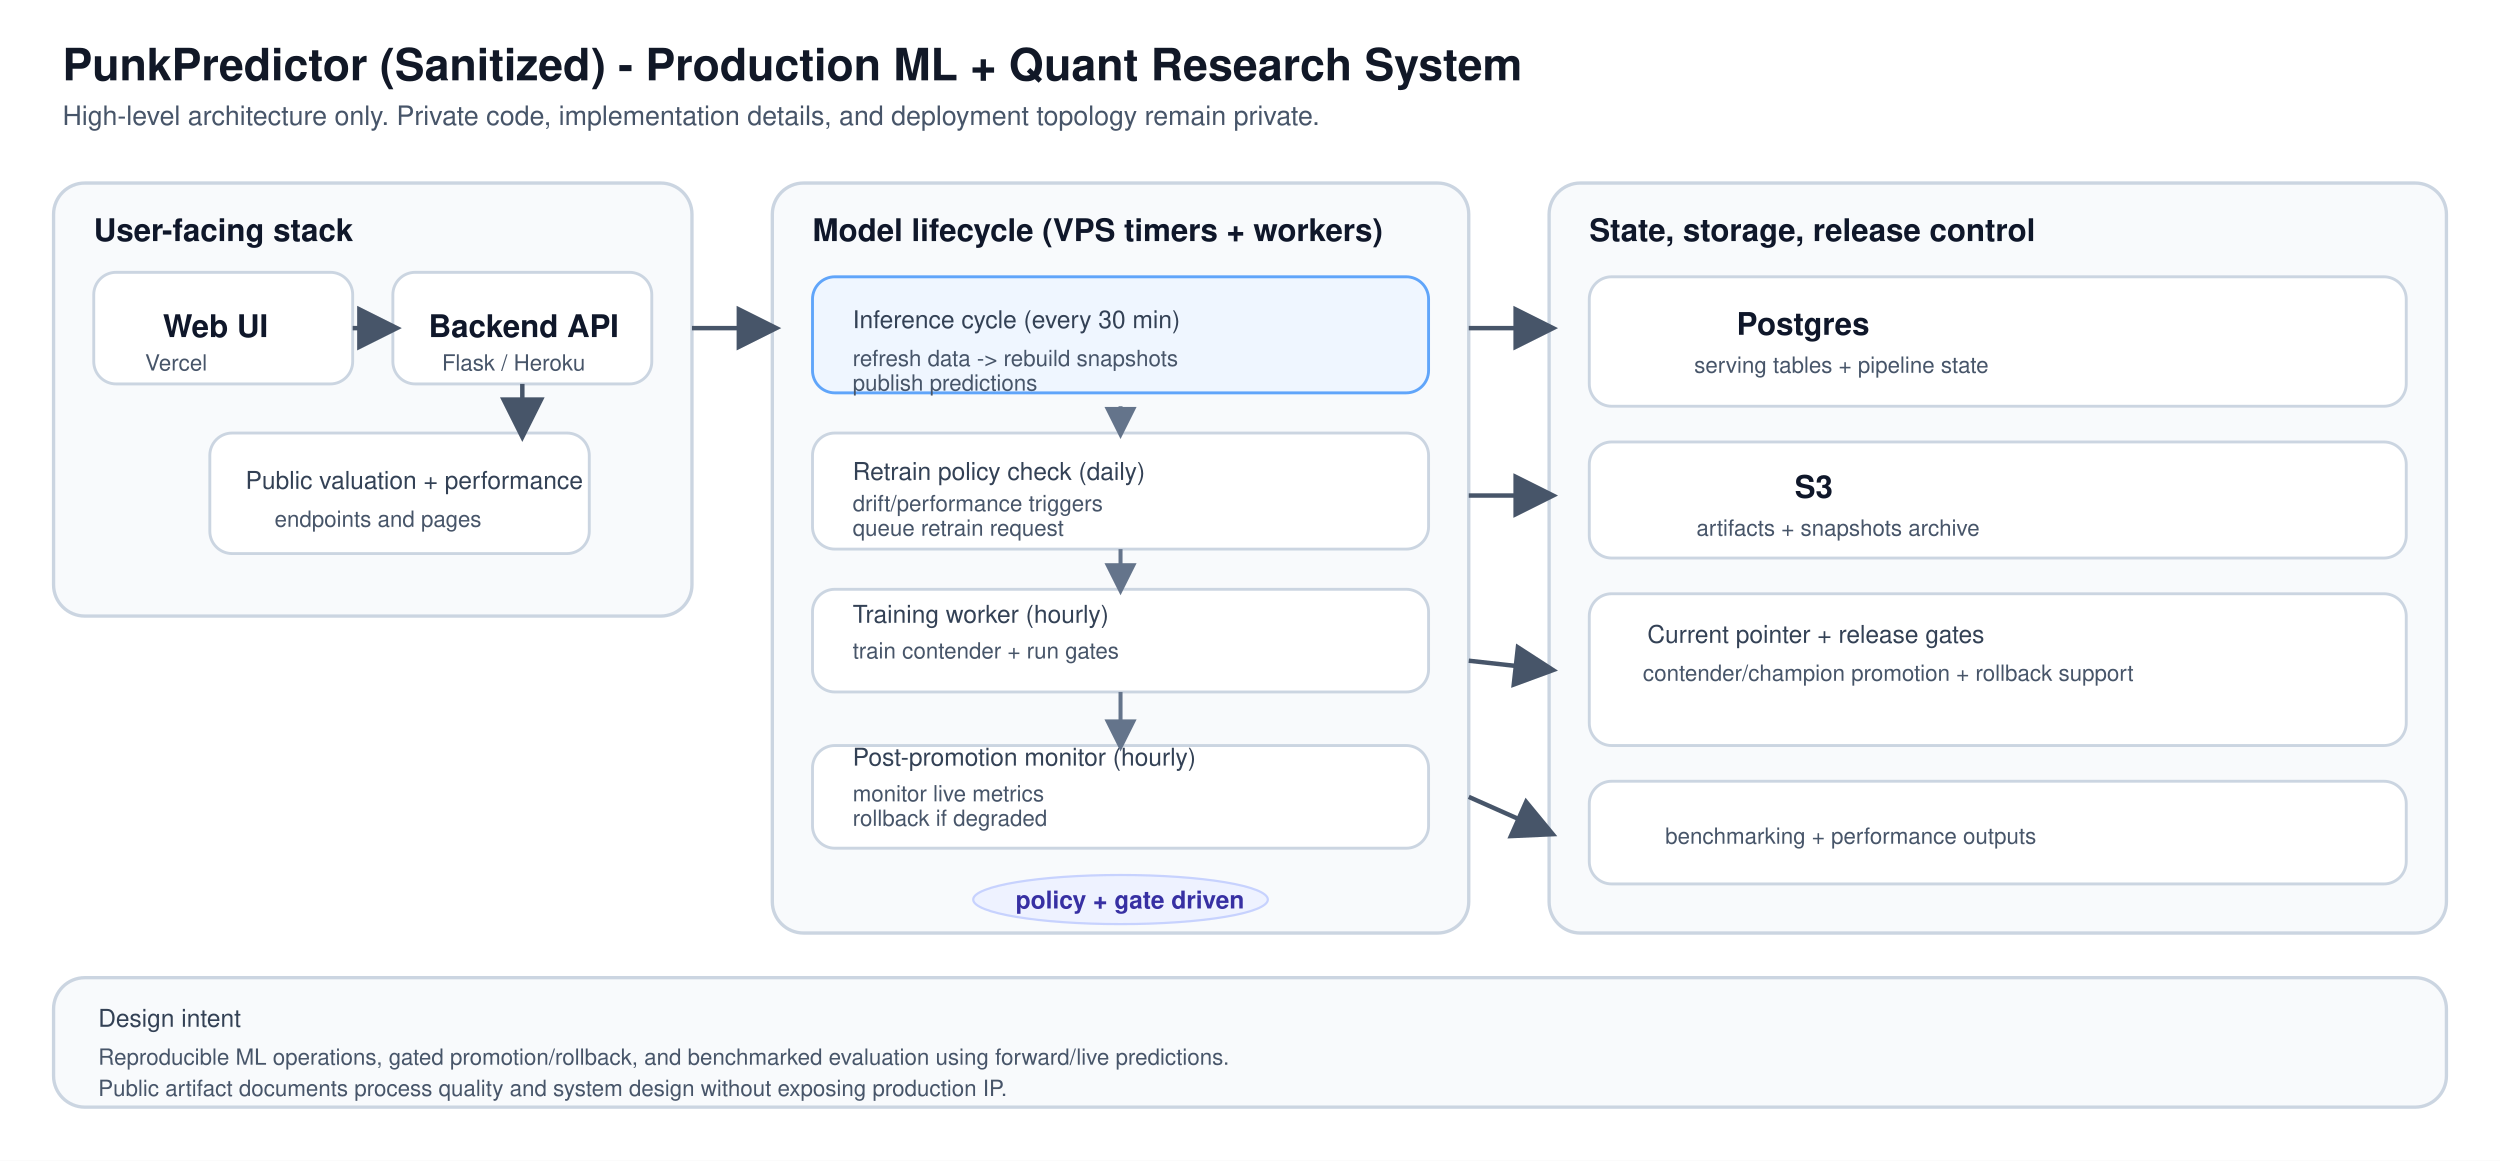
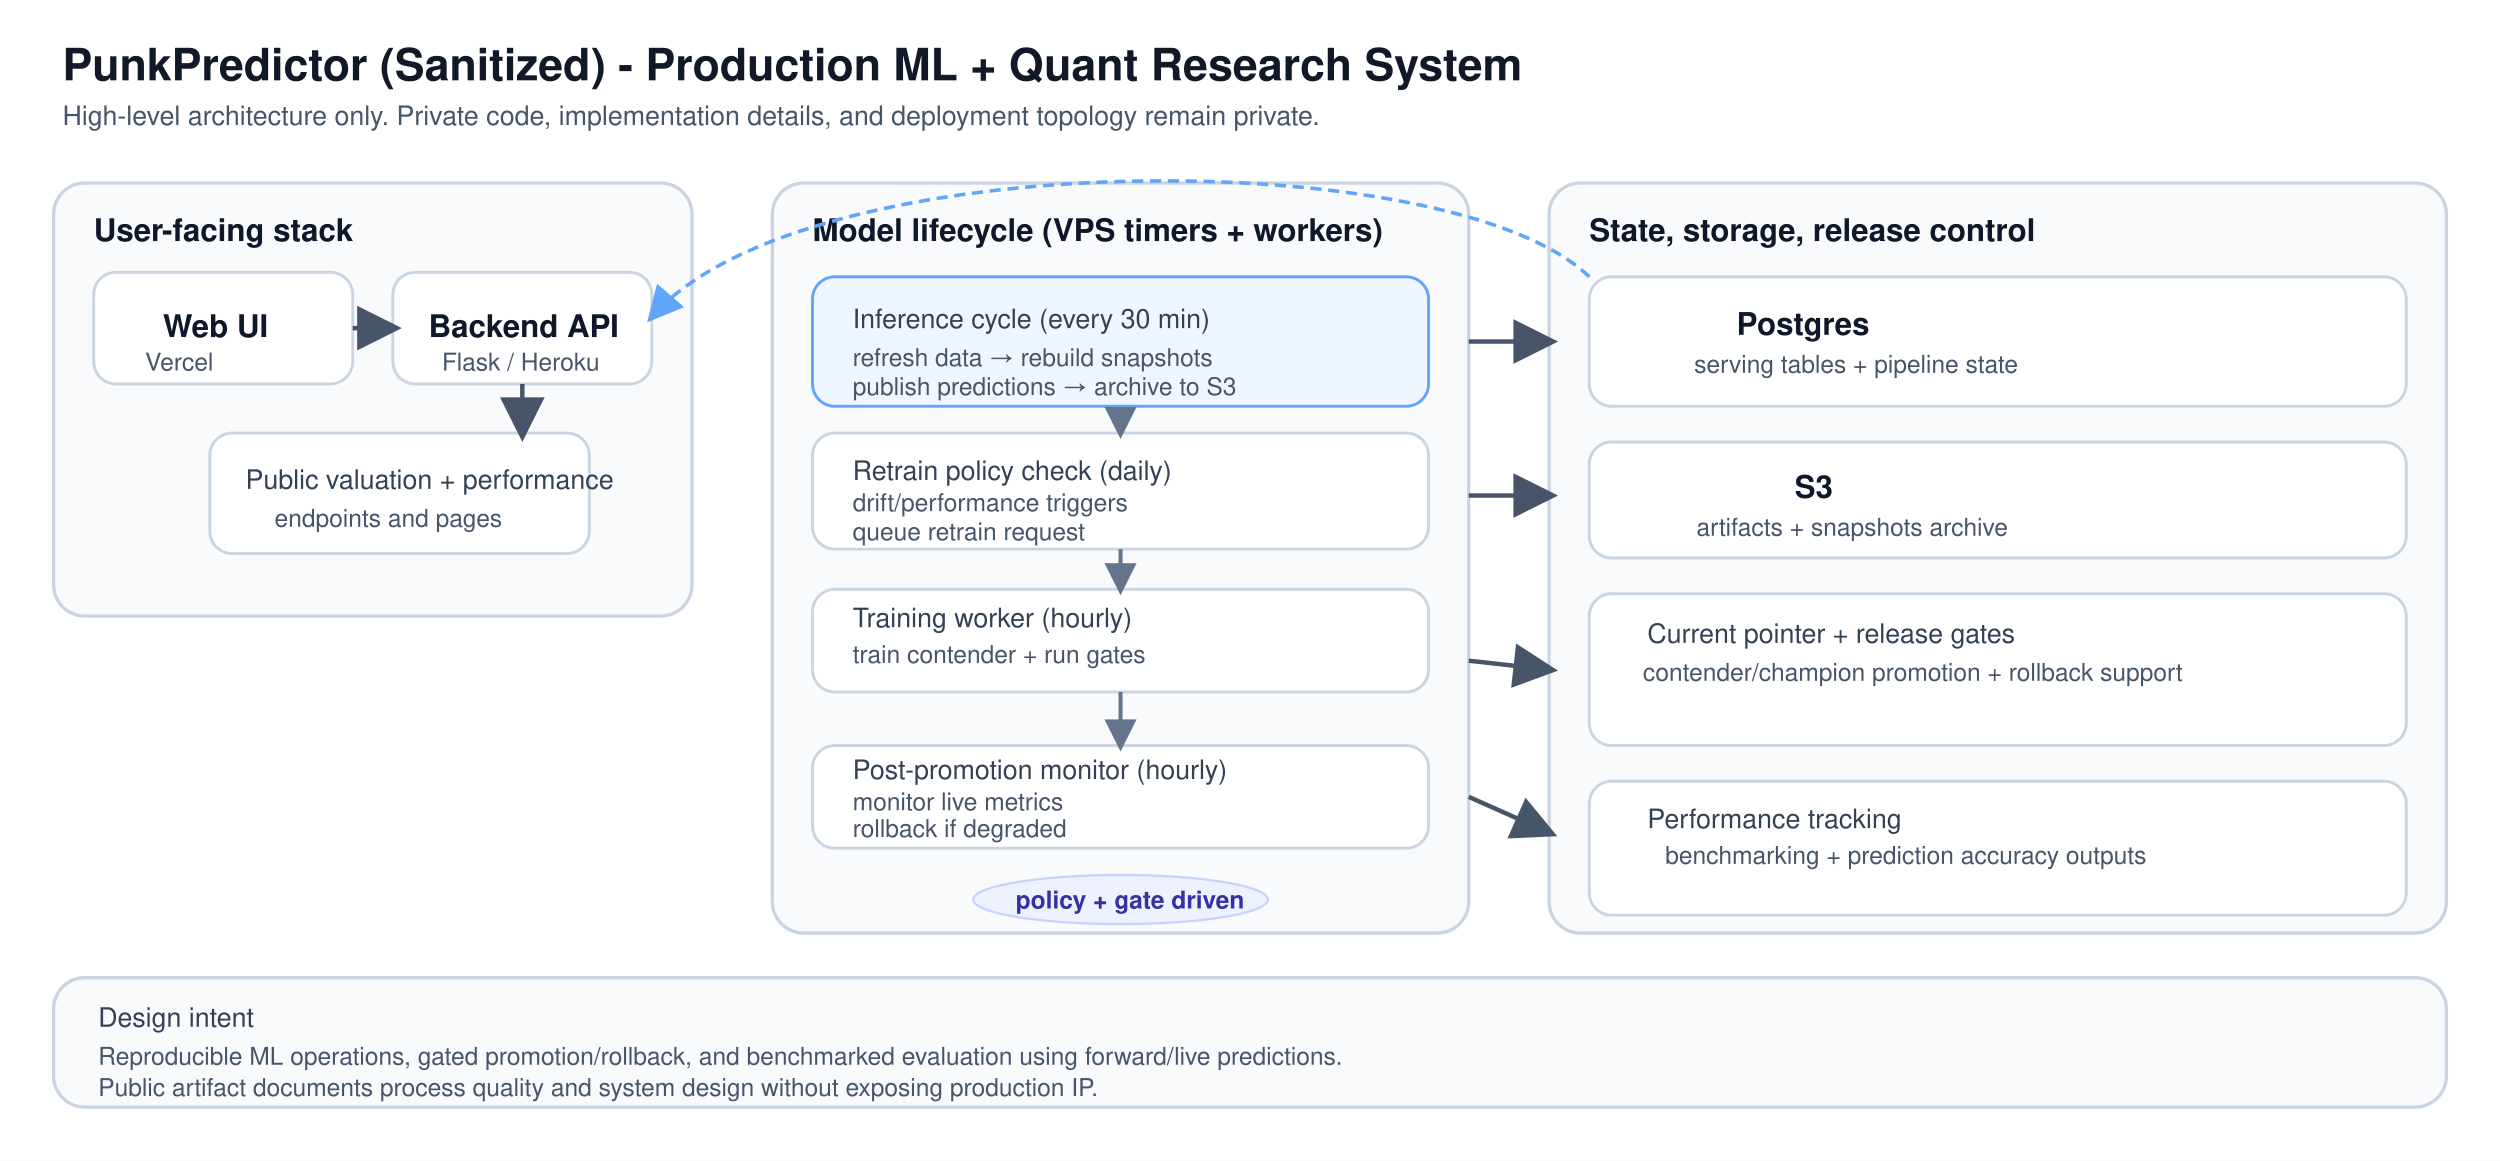
<svg xmlns="http://www.w3.org/2000/svg" width="1120" height="520" viewBox="0 0 1120 520" role="img" aria-label="Sanitized PunkPredictor architecture preview">
  <defs>
    <style>
      .bg { fill: #ffffff; }
      .title { font: 700 20px -apple-system, BlinkMacSystemFont, Segoe UI, Helvetica, Arial, sans-serif; fill: #111827; }
      .subtitle { font: 500 12px -apple-system, BlinkMacSystemFont, Segoe UI, Helvetica, Arial, sans-serif; fill: #475569; }
      .h { font: 700 14px -apple-system, BlinkMacSystemFont, Segoe UI, Helvetica, Arial, sans-serif; fill: #0f172a; }
-       .t { font: 500 11px -apple-system, BlinkMacSystemFont, Segoe UI, Helvetica, Arial, sans-serif; fill: #334155; }
-       .t2 { font: 500 10px -apple-system, BlinkMacSystemFont, Segoe UI, Helvetica, Arial, sans-serif; fill: #475569; }
+       .t { font: 500 12px -apple-system, BlinkMacSystemFont, Segoe UI, Helvetica, Arial, sans-serif; fill: #334155; }
+       .t2 { font: 500 11px -apple-system, BlinkMacSystemFont, Segoe UI, Helvetica, Arial, sans-serif; fill: #475569; }
      .group { fill: #f8fafc; stroke: #cbd5e1; stroke-width: 1.5; rx: 14; ry: 14; }
      .card { fill: #ffffff; stroke: #cbd5e1; stroke-width: 1.3; rx: 10; ry: 10; }
      .accent { fill: #eff6ff; stroke: #60a5fa; }
      .arrow { stroke: #475569; stroke-width: 2; fill: none; marker-end: url(#m); }
      .stepArrow { stroke: #64748b; stroke-width: 1.8; fill: none; marker-end: url(#m2); }
      .chip { fill: #eef2ff; stroke: #c7d2fe; stroke-width: 1; rx: 999; ry: 999; }
      .chipText { font: 600 11px -apple-system, BlinkMacSystemFont, Segoe UI, Helvetica, Arial, sans-serif; fill: #3730a3; }
+       .readArrow { stroke: #60a5fa; stroke-width: 1.6; stroke-dasharray: 5,3; fill: none; marker-end: url(#mr); }
    </style>
    <marker id="m" markerWidth="10" markerHeight="10" refX="8" refY="5" orient="auto">
      <path d="M0,0 L10,5 L0,10 z" fill="#475569" />
    </marker>
    <marker id="m2" markerWidth="8" markerHeight="8" refX="6.5" refY="4" orient="auto">
      <path d="M0,0 L8,4 L0,8 z" fill="#64748b" />
+     </marker>
+     <marker id="mr" markerWidth="10" markerHeight="10" refX="8" refY="5" orient="auto">
+       <path d="M0,0 L10,5 L0,10 z" fill="#60a5fa" />
    </marker>
  </defs>
  <rect class="bg" x="0" y="0" width="1120" height="520" />
  <text class="title" x="28" y="36">PunkPredictor (Sanitized) - Production ML + Quant Research System</text>
  <text class="subtitle" x="28" y="56">High-level architecture only. Private code, implementation details, and deployment topology remain private.</text>
  <rect class="group" x="24" y="82" width="286" height="194" />
  <text class="h" x="42" y="108">User-facing stack</text>
  <rect class="card" x="42" y="122" width="116" height="50" />
  <text class="h" x="73" y="151">Web UI</text>
  <text class="t2" x="65" y="166">Vercel</text>
  <rect class="card" x="176" y="122" width="116" height="50" />
  <text class="h" x="192" y="151">Backend API</text>
  <text class="t2" x="198" y="166">Flask / Heroku</text>
  <path class="arrow" d="M158 147 L176 147" />
  <rect class="card" x="94" y="194" width="170" height="54" />
  <text class="t" x="110" y="219">Public valuation + performance</text>
  <text class="t2" x="123" y="236">endpoints and pages</text>
  <path class="arrow" d="M234 172 L234 194" />
  <rect class="group" x="346" y="82" width="312" height="336" />
  <text class="h" x="364" y="108">Model lifecycle (VPS timers + workers)</text>
-   <rect class="card accent" x="364" y="124" width="276" height="52" />
+   <rect class="card accent" x="364" y="124" width="276" height="58" />
  <text class="t" x="382" y="147">Inference cycle (every 30 min)</text>
-   <text class="t2" x="382" y="164">refresh data -&gt; rebuild snapshots</text>
-   <text class="t2" x="382" y="175">publish predictions</text>
+   <text class="t2" x="382" y="164">refresh data → rebuild snapshots</text>
+   <text class="t2" x="382" y="177">publish predictions → archive to S3</text>
  <rect class="card" x="364" y="194" width="276" height="52" />
  <text class="t" x="382" y="215">Retrain policy check (daily)</text>
  <text class="t2" x="382" y="229">drift/performance triggers</text>
-   <text class="t2" x="382" y="240">queue retrain request</text>
+   <text class="t2" x="382" y="242">queue retrain request</text>
  <rect class="card" x="364" y="264" width="276" height="46" />
-   <text class="t" x="382" y="279">Training worker (hourly)</text>
-   <text class="t2" x="382" y="295">train contender + run gates</text>
+   <text class="t" x="382" y="281">Training worker (hourly)</text>
+   <text class="t2" x="382" y="297">train contender + run gates</text>
  <rect class="card" x="364" y="334" width="276" height="46" />
-   <text class="t" x="382" y="343">Post-promotion monitor (hourly)</text>
-   <text class="t2" x="382" y="359">monitor live metrics</text>
-   <text class="t2" x="382" y="370">rollback if degraded</text>
-   <path class="stepArrow" d="M502 182 L502 194" />
+   <text class="t" x="382" y="349">Post-promotion monitor (hourly)</text>
+   <text class="t2" x="382" y="363">monitor live metrics</text>
+   <text class="t2" x="382" y="375">rollback if degraded</text>
+   <path class="stepArrow" d="M502 188 L502 194" />
  <path class="stepArrow" d="M502 246 L502 264" />
  <path class="stepArrow" d="M502 310 L502 334" />
  <rect class="chip" x="436" y="392" width="132" height="22" />
  <text class="chipText" x="455" y="407">policy + gate driven</text>
  <rect class="group" x="694" y="82" width="402" height="336" />
  <text class="h" x="712" y="108">State, storage, release control</text>
  <rect class="card" x="712" y="124" width="366" height="58" />
  <text class="h" x="778" y="150">Postgres</text>
  <text class="t2" x="759" y="167">serving tables + pipeline state</text>
  <rect class="card" x="712" y="198" width="366" height="52" />
  <text class="h" x="804" y="223">S3</text>
  <text class="t2" x="760" y="240">artifacts + snapshots archive</text>
  <rect class="card" x="712" y="266" width="366" height="68" />
  <text class="t" x="738" y="288">Current pointer + release gates</text>
  <text class="t2" x="736" y="305">contender/champion promotion + rollback support</text>
-   <rect class="card" x="712" y="350" width="366" height="46" />
-   <text class="t2" x="746" y="378">benchmarking + performance outputs</text>
-   <path class="arrow" d="M310 147 L346 147" />
-   <path class="arrow" d="M658 147 L694 147" />
+   <rect class="card" x="712" y="350" width="366" height="60" />
+   <text class="t" x="738" y="371">Performance tracking</text>
+   <text class="t2" x="746" y="387">benchmarking + prediction accuracy outputs</text>
+   <path class="arrow" d="M658 153 L694 153" />
  <path class="arrow" d="M658 222 L694 222" />
  <path class="arrow" d="M658 296 L694 300" />
  <path class="arrow" d="M658 357 L694 373" />
+   <path class="readArrow" d="M712 124 C650 64 360 64 292 142" />
  <rect class="group" x="24" y="438" width="1072" height="58" />
  <text class="t" x="44" y="460">Design intent</text>
  <text class="t2" x="44" y="477">Reproducible ML operations, gated promotion/rollback, and benchmarked evaluation using forward/live predictions.</text>
  <text class="t2" x="44" y="491">Public artifact documents process quality and system design without exposing production IP.</text>
</svg>
